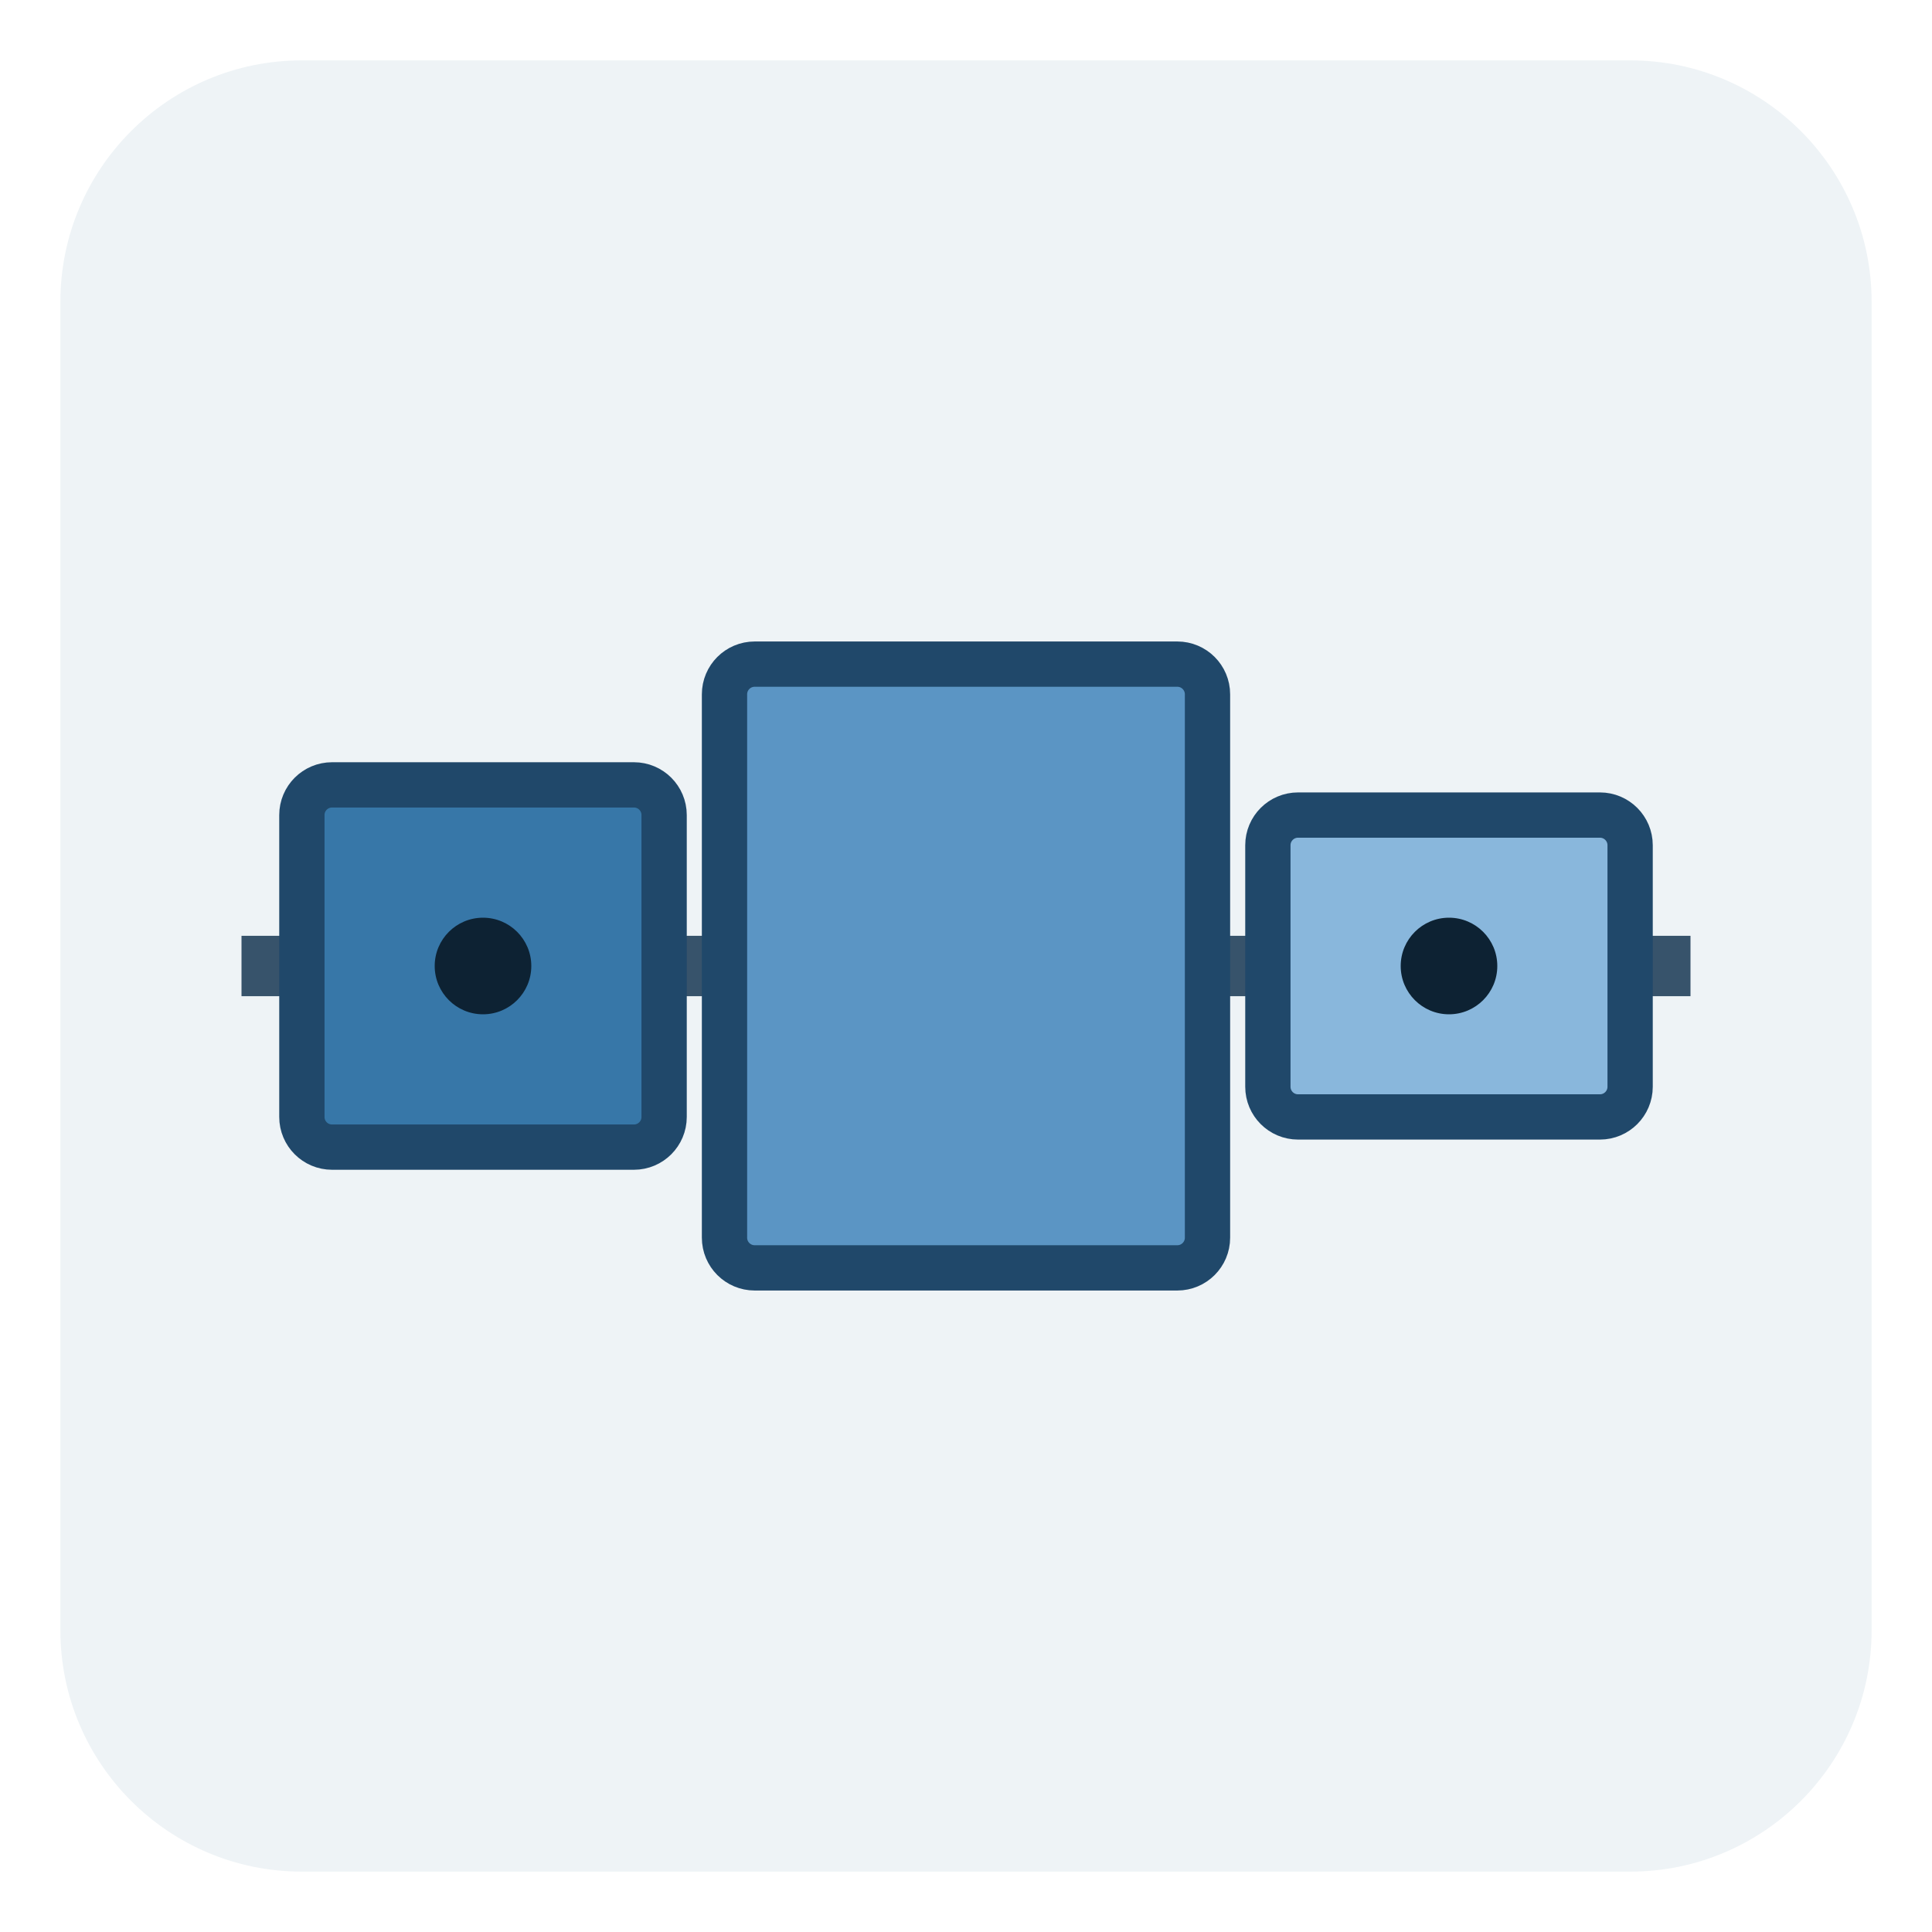
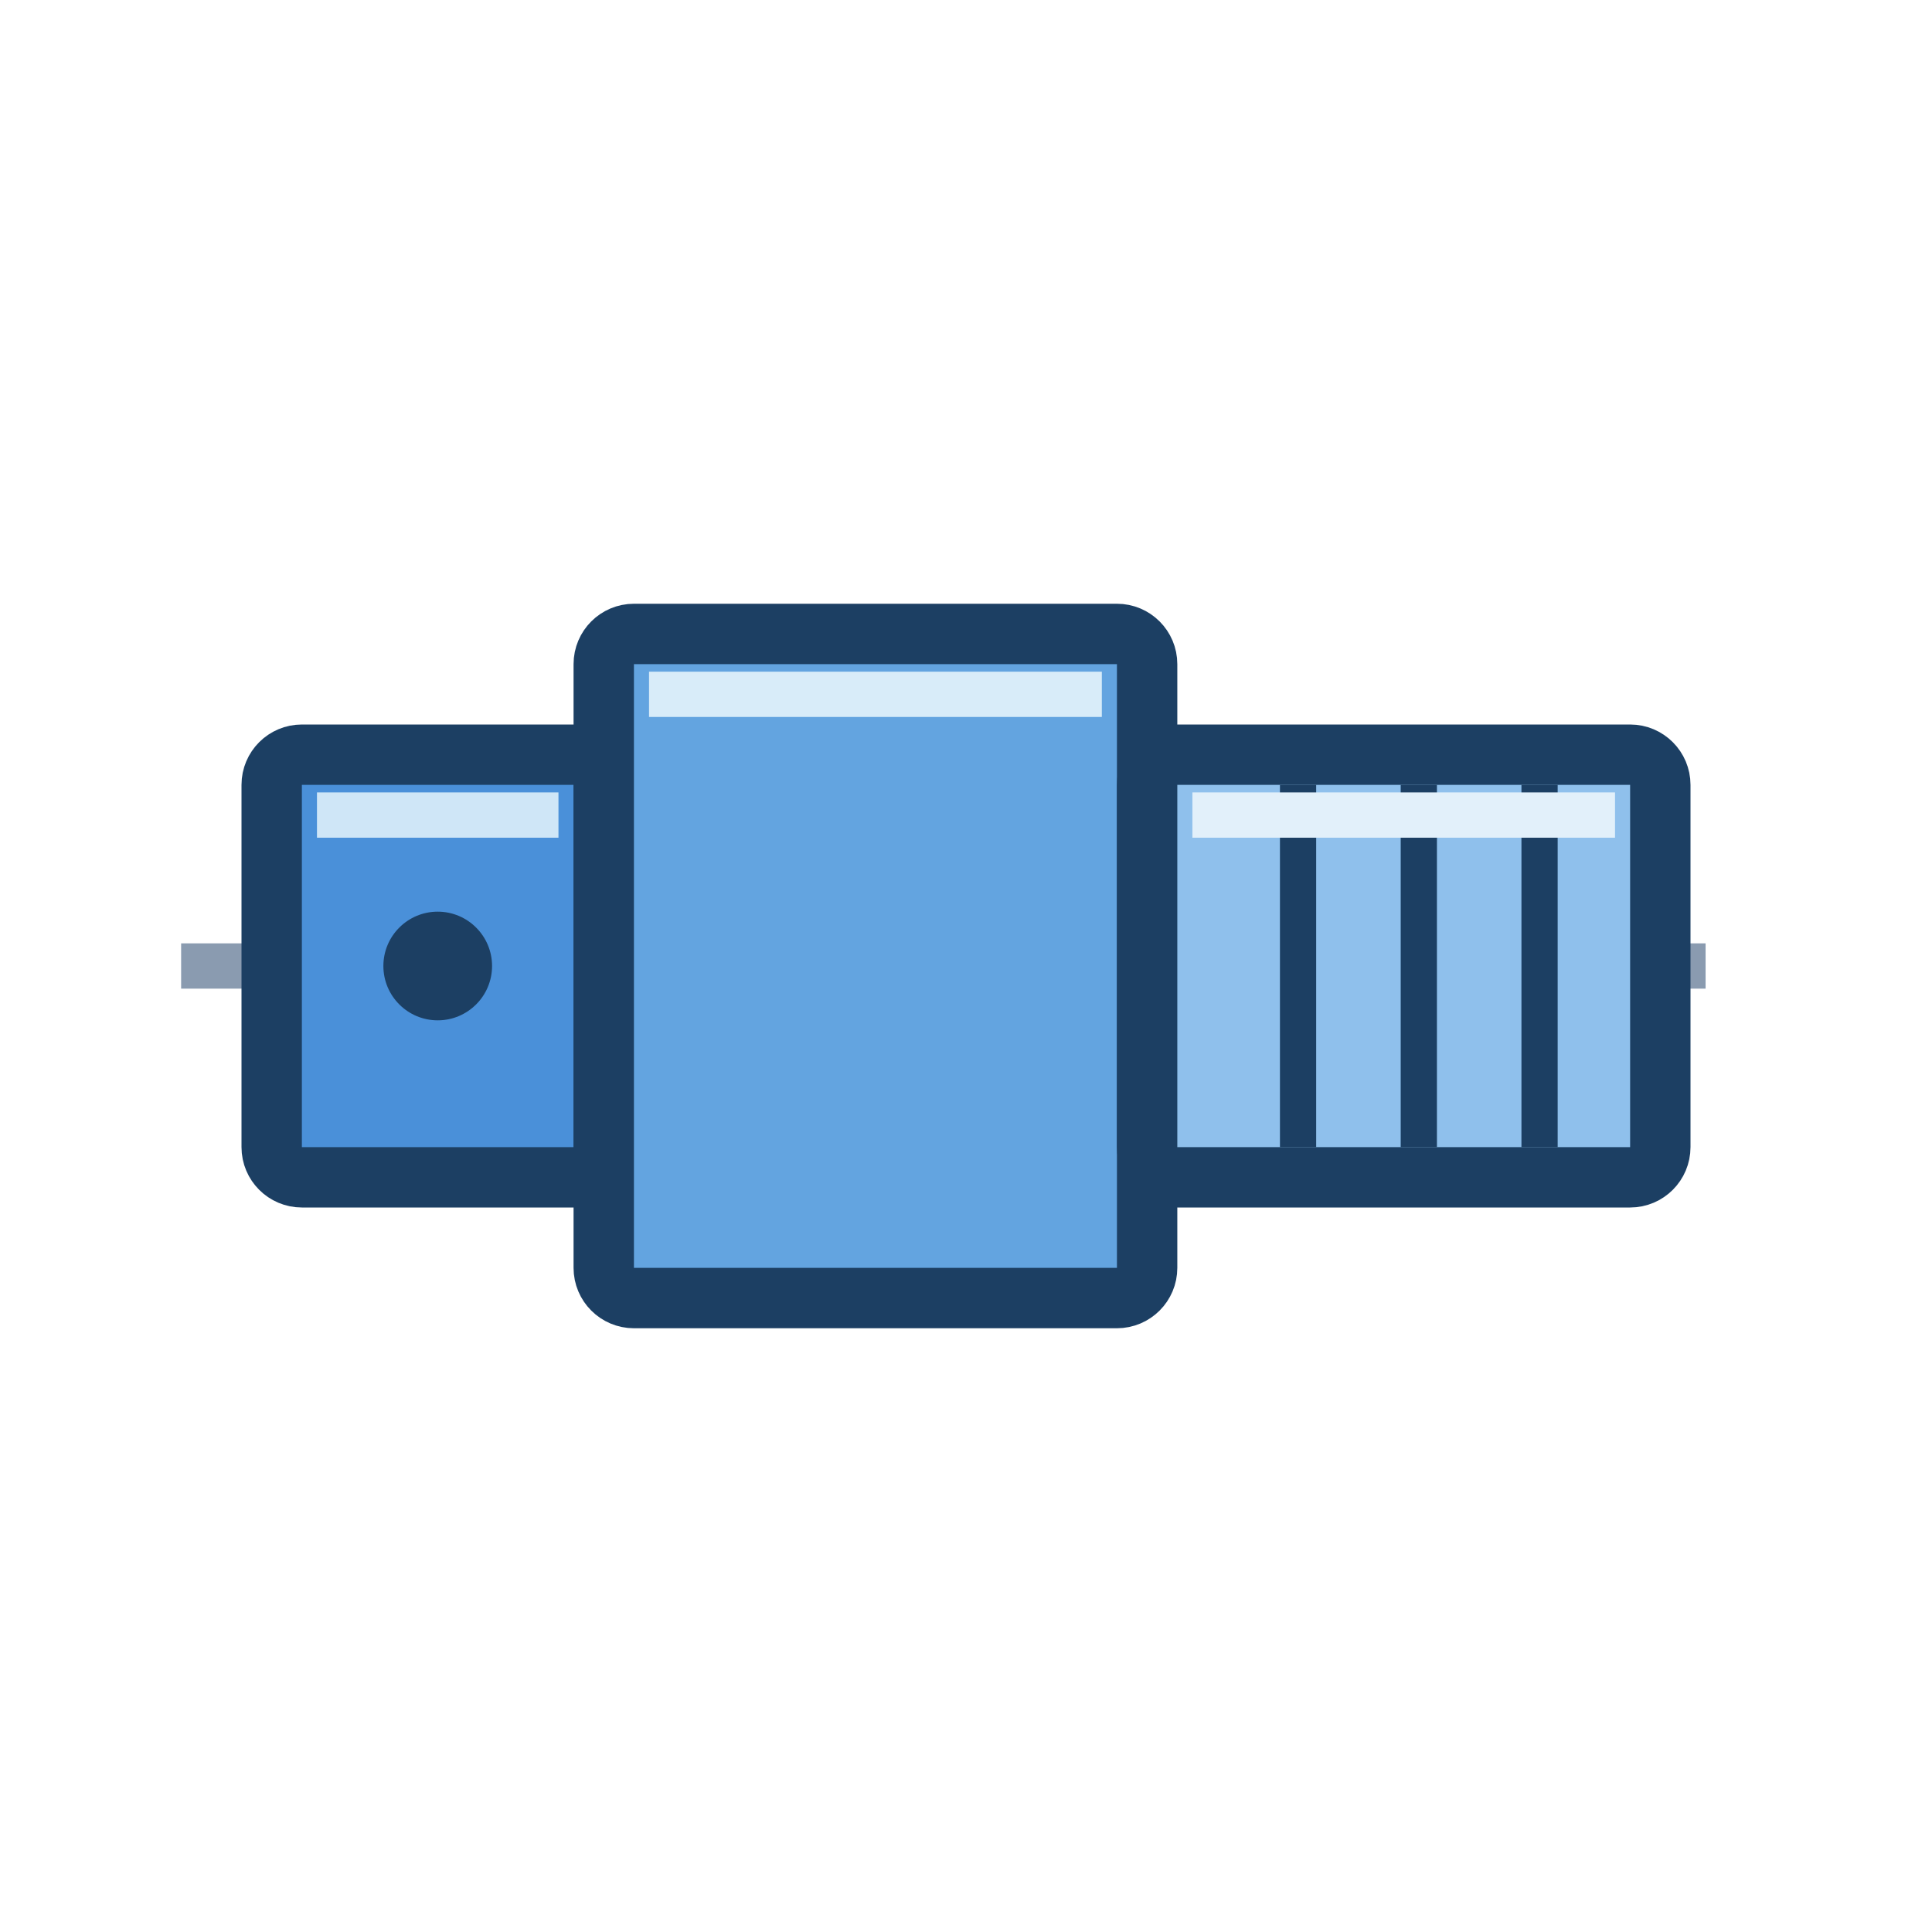
<svg xmlns="http://www.w3.org/2000/svg" viewBox="0 0 64 64">
-   <rect x="2" y="2" width="60" height="60" rx="8" fill="#eef3f6" />
-   <line x1="8" y1="32" x2="56" y2="32" stroke="#37536b" stroke-width="2" />
-   <rect x="10" y="26" width="12" height="12" rx="1" fill="#3777a8" stroke="#20486a" stroke-width="1.5" />
-   <rect x="24" y="22" width="16" height="20" rx="1" fill="#5b95c4" stroke="#20486a" stroke-width="1.5" />
-   <rect x="42" y="27" width="12" height="10" rx="1" fill="#89b7dc" stroke="#20486a" stroke-width="1.5" />
-   <circle cx="16" cy="32" r="1.6" fill="#0d2233" />
-   <circle cx="48" cy="32" r="1.6" fill="#0d2233" />
+   <line x1="6" y1="32" x2="58" y2="32" stroke="#8a9bb0" stroke-width="1.5" stroke-dasharray="7 3 1.5 3" />
+   <rect x="9" y="25" width="11" height="14" rx="1" fill="#4a90d9" stroke="#1c3f63" stroke-width="2" />
+   <rect x="20" y="21" width="18" height="22" rx="1" fill="#63a4e0" stroke="#1c3f63" stroke-width="2" />
+   <rect x="38" y="25" width="17" height="14" rx="1" fill="#8fc0ec" stroke="#1c3f63" stroke-width="2" />
+   <line x1="43" y1="26" x2="43" y2="38" stroke="#1c3f63" stroke-width="1.2" />
+   <line x1="47" y1="26" x2="47" y2="38" stroke="#1c3f63" stroke-width="1.2" />
+   <line x1="51" y1="26" x2="51" y2="38" stroke="#1c3f63" stroke-width="1.2" />
+   <line x1="10.5" y1="27" x2="18.5" y2="27" stroke="#cfe6f7" stroke-width="1.5" />
+   <line x1="21.5" y1="23" x2="36.5" y2="23" stroke="#d8ecf9" stroke-width="1.5" />
+   <line x1="39.5" y1="27" x2="53.5" y2="27" stroke="#e2f0fa" stroke-width="1.5" />
+   <circle cx="14.5" cy="32" r="1.8" fill="#1c3f63" />
</svg>
